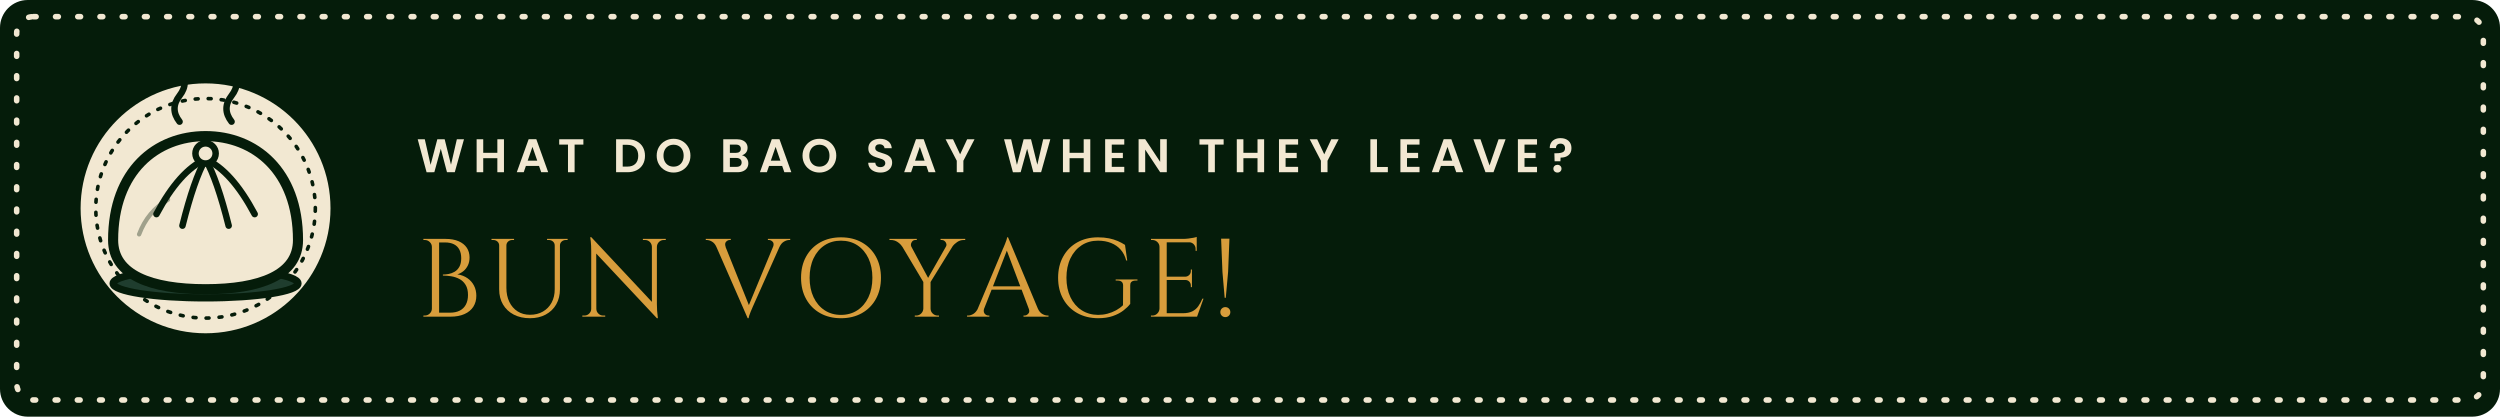
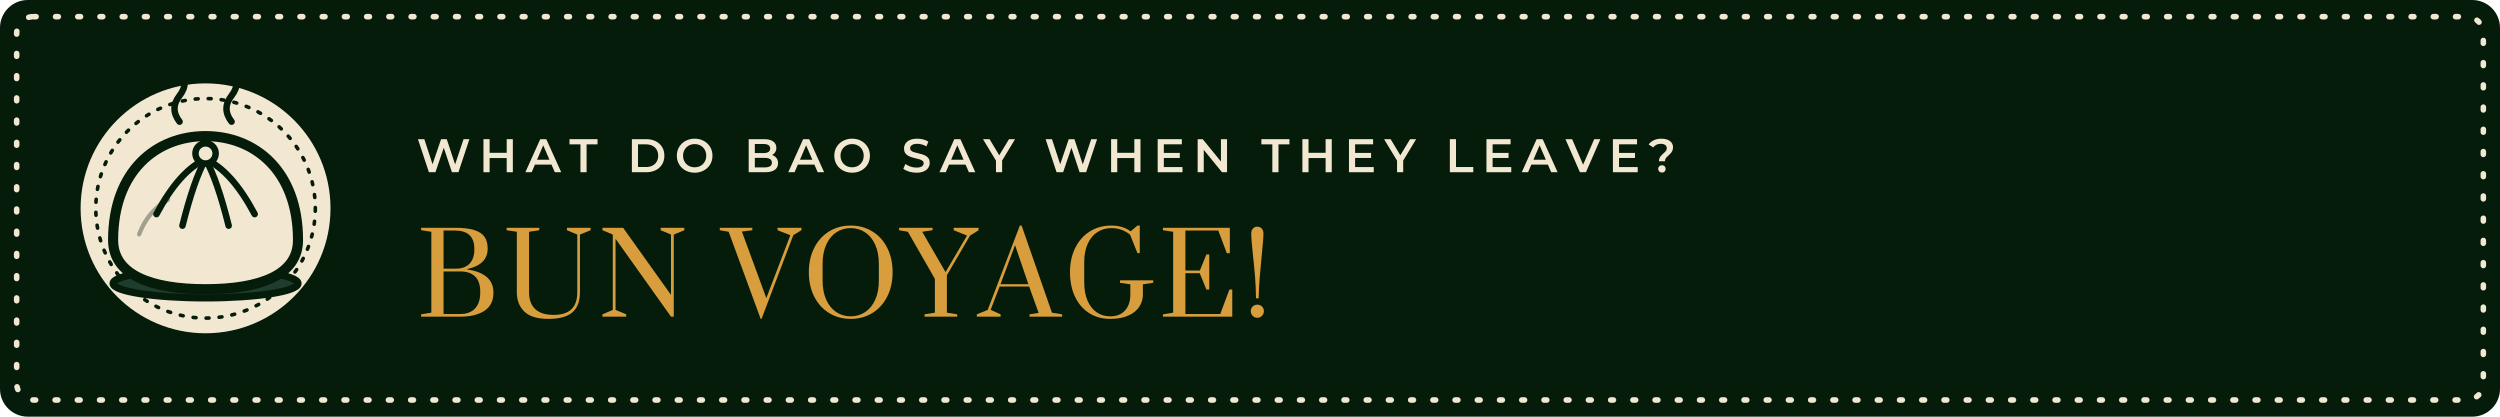
<svg xmlns="http://www.w3.org/2000/svg" viewBox="0 0 900 150">
  <rect width="900" height="150" rx="10" fill="#051C0A" />
  <rect x="6" y="6" width="888" height="138" rx="6" fill="none" stroke="#F2E8D2" stroke-width="2" stroke-dasharray="1 7" stroke-linecap="round" />
  <g transform="translate(22.00 23.00) scale(0.52)">
    <circle cx="100" cy="100" r="90" fill="#F2E8D2" stroke="#051C0A" stroke-width="7" stroke-linejoin="round" stroke-linecap="round" />
    <circle cx="100" cy="100" r="76" fill="none" stroke="#051C0A" stroke-width="2.5" stroke-dasharray="2 7" stroke-linecap="round" />
    <ellipse cx="100" cy="152" rx="64" ry="10" fill="#1F3D2E" stroke="#051C0A" stroke-width="5" stroke-linejoin="round" stroke-linecap="round" />
    <path d="M36,122 C36,74 66,50 100,50 C134,50 164,74 164,122 C164,146 138,156 100,156 C62,156 36,146 36,122 Z" fill="#F2E8D2" stroke="#051C0A" stroke-width="7" stroke-linejoin="round" stroke-linecap="round" />
    <path d="M100,66 Q82,74 66,104" fill="none" stroke="#051C0A" stroke-width="4.5" stroke-linejoin="round" stroke-linecap="round" />
    <path d="M100,66 Q92,80 84,112" fill="none" stroke="#051C0A" stroke-width="4.5" stroke-linejoin="round" stroke-linecap="round" />
    <path d="M100,66 Q108,80 116,112" fill="none" stroke="#051C0A" stroke-width="4.5" stroke-linejoin="round" stroke-linecap="round" />
    <path d="M100,66 Q118,74 134,104" fill="none" stroke="#051C0A" stroke-width="4.5" stroke-linejoin="round" stroke-linecap="round" />
    <circle cx="100" cy="62" r="7" fill="#F2E8D2" stroke="#051C0A" stroke-width="4.5" stroke-linejoin="round" stroke-linecap="round" />
    <path d="M54,118 q6,-16 20,-24" fill="none" stroke="#051C0A" stroke-width="3" stroke-linecap="round" opacity=".35" />
    <path d="M82,40 q-7,-9 0,-18 q7,-9 0,-18" fill="none" stroke="#051C0A" stroke-width="4.5" stroke-linejoin="round" stroke-linecap="round" />
    <path d="M118,40 q-7,-9 0,-18 q7,-9 0,-18" fill="none" stroke="#051C0A" stroke-width="4.5" stroke-linejoin="round" stroke-linecap="round" />
  </g>
  <g fill="#F2E8D2">
-     <path transform="translate(150 62) scale(0.017 -0.017)" d="M1002 698 807 0H642L511 497L374 0L210 -1L22 698H172L295 156L437 698H593L727 159L851 698Z" />
-     <path transform="translate(170.41 62) scale(0.017 -0.017)" d="M648 698V0H508V297H209V0H69V698H209V411H508V698Z" />
-     <path transform="translate(185.6 62) scale(0.017 -0.017)" d="M497 133H219L173 0H26L277 699H440L691 0H543ZM459 245 358 537 257 245Z" />
-     <path transform="translate(200.77 62) scale(0.017 -0.017)" d="M544 698V585H358V0H218V585H32V698Z" />
-     <path transform="translate(220.62 62) scale(0.017 -0.017)" d="M681 348Q681 243 635.5 164.5Q590 86 506.5 43Q423 0 313 0H69V698H313Q423 698 506.5 655Q590 612 635.5 532.5Q681 453 681 348ZM538 348Q538 457 478 518.5Q418 580 308 580H209V119H308Q418 119 478 179Q538 239 538 348Z" />
-     <path transform="translate(235.81 62) scale(0.017 -0.017)" d="M35 351Q35 453 83 534.5Q131 616 213 662Q295 708 393 708Q492 708 573.5 662Q655 616 702.5 534.5Q750 453 750 351Q750 248 702.5 166.5Q655 85 573 39Q491 -7 393 -7Q295 -7 213 39Q131 85 83 166.5Q35 248 35 351ZM606 351Q606 421 579 473.5Q552 526 504 554Q456 582 393 582Q330 582 281.5 554Q233 526 206 473.5Q179 421 179 351Q179 281 206 228Q233 175 281.5 146.5Q330 118 393 118Q456 118 504 146.5Q552 175 579 228Q606 281 606 351Z" />
-     <path transform="translate(259.2 62) scale(0.017 -0.017)" d="M600 189Q600 133 572.5 90.5Q545 48 493 24Q441 0 370 0H69V698H357Q428 698 479.5 675Q531 652 557.5 611Q584 570 584 518Q584 457 551.5 416Q519 375 465 358Q524 347 562 299Q600 251 600 189ZM209 410H337Q387 410 414 432.5Q441 455 441 497Q441 539 414 562Q387 585 337 585H209ZM458 206Q458 251 428 276.5Q398 302 347 302H209V114H350Q401 114 429.5 138Q458 162 458 206Z" />
-     <path transform="translate(273.13 62) scale(0.017 -0.017)" d="M497 133H219L173 0H26L277 699H440L691 0H543ZM459 245 358 537 257 245Z" />
-     <path transform="translate(288.31 62) scale(0.017 -0.017)" d="M35 351Q35 453 83 534.5Q131 616 213 662Q295 708 393 708Q492 708 573.5 662Q655 616 702.5 534.5Q750 453 750 351Q750 248 702.5 166.5Q655 85 573 39Q491 -7 393 -7Q295 -7 213 39Q131 85 83 166.5Q35 248 35 351ZM606 351Q606 421 579 473.5Q552 526 504 554Q456 582 393 582Q330 582 281.5 554Q233 526 206 473.5Q179 421 179 351Q179 281 206 228Q233 175 281.5 146.5Q330 118 393 118Q456 118 504 146.5Q552 175 579 228Q606 281 606 351Z" />
-     <path transform="translate(311.7 62) scale(0.017 -0.017)" d="M51 201H201Q204 158 231.5 133Q259 108 307 108Q356 108 384 131.5Q412 155 412 193Q412 224 393 244Q374 264 345.5 275.5Q317 287 267 301Q199 321 156.5 340.5Q114 360 83.5 399.5Q53 439 53 505Q53 567 84 613Q115 659 171 683.5Q227 708 299 708Q407 708 474.5 655.5Q542 603 549 509H395Q393 545 364.5 568.5Q336 592 289 592Q248 592 223.5 571Q199 550 199 510Q199 482 217.5 463.5Q236 445 263.5 433.5Q291 422 341 407Q409 387 452 367Q495 347 526 307Q557 267 557 202Q557 146 528 98Q499 50 443 21.5Q387 -7 310 -7Q237 -7 178.5 18Q120 43 86 90Q52 137 51 201Z" />
-     <path transform="translate(325.05 62) scale(0.017 -0.017)" d="M497 133H219L173 0H26L277 699H440L691 0H543ZM459 245 358 537 257 245Z" />
-     <path transform="translate(340.22 62) scale(0.017 -0.017)" d="M624 698 388 243V0H248V243L11 698H169L319 379L468 698Z" />
-     <path transform="translate(361.08 62) scale(0.017 -0.017)" d="M1002 698 807 0H642L511 497L374 0L210 -1L22 698H172L295 156L437 698H593L727 159L851 698Z" />
-     <path transform="translate(381.49 62) scale(0.017 -0.017)" d="M648 698V0H508V297H209V0H69V698H209V411H508V698Z" />
-     <path transform="translate(396.68 62) scale(0.017 -0.017)" d="M209 585V410H444V299H209V114H474V0H69V699H474V585Z" />
-     <path transform="translate(408.72 62) scale(0.017 -0.017)" d="M666 0H526L209 479V0H69V699H209L526 219V699H666Z" />
-     <path transform="translate(431.26 62) scale(0.017 -0.017)" d="M544 698V585H358V0H218V585H32V698Z" />
-     <path transform="translate(444.07 62) scale(0.017 -0.017)" d="M648 698V0H508V297H209V0H69V698H209V411H508V698Z" />
-     <path transform="translate(459.26 62) scale(0.017 -0.017)" d="M209 585V410H444V299H209V114H474V0H69V699H474V585Z" />
-     <path transform="translate(471.31 62) scale(0.017 -0.017)" d="M624 698 388 243V0H248V243L11 698H169L319 379L468 698Z" />
-     <path transform="translate(492.16 62) scale(0.017 -0.017)" d="M209 111H439V0H69V698H209Z" />
-     <path transform="translate(502.97 62) scale(0.017 -0.017)" d="M209 585V410H444V299H209V114H474V0H69V699H474V585Z" />
-     <path transform="translate(515.01 62) scale(0.017 -0.017)" d="M497 133H219L173 0H26L277 699H440L691 0H543ZM459 245 358 537 257 245Z" />
-     <path transform="translate(530.18 62) scale(0.017 -0.017)" d="M696 698 440 0H270L14 698H164L356 143L547 698Z" />
-     <path transform="translate(545.27 62) scale(0.017 -0.017)" d="M209 585V410H444V299H209V114H474V0H69V699H474V585Z" />
-     <path transform="translate(557.31 62) scale(0.017 -0.017)" d="M495 510Q495 412 432 360.5Q369 309 265 309L261 232H138L133 402H178Q265 402 312 425Q359 448 359 509Q359 553 333.5 579Q308 605 264 605Q218 605 192.5 580Q167 555 167 511H35Q34 572 61 620Q88 668 140.5 695Q193 722 264 722Q368 722 431.5 665.5Q495 609 495 510ZM112 75Q112 110 136.5 133.5Q161 157 199 157Q236 157 260 133.5Q284 110 284 75Q284 40 260 16.5Q236 -7 199 -7Q161 -7 136.5 16.5Q112 40 112 75Z" />
+     <path transform="translate(150 62) scale(0.017 -0.017)" d="M259 0 27 700H162L336 168L517 700H637L814 165L993 700H1117L885 0H747L574 518L398 0Z" />
+     <path transform="translate(172.45 62) scale(0.017 -0.017)" d="M586 0V300H224V0H94V700H224V411H586V700H716V0Z" />
+     <path transform="translate(189.22 62) scale(0.017 -0.017)" d="M-5 0 310 700H438L754 0H618L548 162H198L129 0ZM505 264 373 570 242 264Z" />
+     <path transform="translate(204.95 62) scale(0.017 -0.017)" d="M236 0V590H4V700H598V590H366V0Z" />
+     <path transform="translate(225.88 62) scale(0.017 -0.017)" d="M94 0V700H400Q514 700 600 656Q686 612 734 534Q782 456 782 350Q782 245 734 166.5Q686 88 600 44Q514 0 400 0ZM224 110H394Q472 110 530 140Q588 170 619.5 224Q651 278 651 350Q651 423 619.5 476.5Q588 530 530 560Q472 590 394 590H224Z" />
+     <path transform="translate(242.92 62) scale(0.017 -0.017)" d="M422 -10Q340 -10 271 17Q202 44 151 92.5Q100 141 72 206.5Q44 272 44 350Q44 428 72 493.5Q100 559 151 607.5Q202 656 271 683Q340 710 421 710Q503 710 571.5 683Q640 656 691 607.5Q742 559 770 493.5Q798 428 798 350Q798 272 770 206Q742 140 691 92Q640 44 571.5 17Q503 -10 422 -10ZM421 104Q474 104 519 122Q564 140 597 173.5Q630 207 648.5 251.5Q667 296 667 350Q667 404 648.5 448.5Q630 493 597 526.5Q564 560 519 578Q474 596 421 596Q368 596 323.5 578Q279 560 245.5 526.5Q212 493 193.5 448.5Q175 404 175 350Q175 297 193.5 252Q212 207 245 173.5Q278 140 323 122Q368 104 421 104Z" />
+     <path transform="translate(267.93 62) scale(0.017 -0.017)" d="M94 0V700H422Q548 700 614 650.5Q680 601 680 518Q680 462 654 423Q629 385 589 364Q602 360 614 355Q661 333 688.5 292Q716 251 716 190Q716 100 647 50Q578 0 442 0ZM224 102H434Q507 102 546 126Q585 150 585 203Q585 255 546 279.5Q507 304 434 304H224ZM224 405H408Q476 405 512.5 429Q549 453 549 501Q549 550 512.5 574Q476 598 408 598H224Z" />
+     <path transform="translate(283.86 62) scale(0.017 -0.017)" d="M-5 0 310 700H438L754 0H618L548 162H198L129 0ZM505 264 373 570 242 264Z" />
+     <path transform="translate(299.6 62) scale(0.017 -0.017)" d="M422 -10Q340 -10 271 17Q202 44 151 92.5Q100 141 72 206.5Q44 272 44 350Q44 428 72 493.5Q100 559 151 607.5Q202 656 271 683Q340 710 421 710Q503 710 571.5 683Q640 656 691 607.5Q742 559 770 493.5Q798 428 798 350Q798 272 770 206Q742 140 691 92Q640 44 571.5 17Q503 -10 422 -10ZM421 104Q474 104 519 122Q564 140 597 173.5Q630 207 648.5 251.5Q667 296 667 350Q667 404 648.5 448.5Q630 493 597 526.5Q564 560 519 578Q474 596 421 596Q368 596 323.5 578Q279 560 245.5 526.5Q212 493 193.5 448.5Q175 404 175 350Q175 297 193.5 252Q212 207 245 173.5Q278 140 323 122Q368 104 421 104Z" />
+     <path transform="translate(324.6 62) scale(0.017 -0.017)" d="M311 -10Q229 -10 154 13.5Q79 37 35 74L80 175Q122 142 184 120Q246 98 311 98Q366 98 400 110Q434 122 450 142.5Q466 163 466 189Q466 221 443 240.5Q420 260 383.5 271.5Q347 283 302.5 293Q258 303 213.5 316.5Q169 330 132.5 351.5Q96 373 73 409Q50 445 50 501Q50 558 80.5 605.5Q111 653 173.5 681.5Q236 710 332 710Q395 710 457 694Q519 678 565 648L524 547Q477 575 427 588.5Q377 602 331 602Q277 602 243.5 589Q210 576 194.5 555Q179 534 179 507Q179 475 201.5 455.5Q224 436 260.5 425Q297 414 342 403.5Q387 393 431.5 380Q476 367 512.5 346Q549 325 571.5 289Q594 253 594 198Q594 142 563.5 94.5Q533 47 470 18.5Q407 -10 311 -10Z" />
+     <path transform="translate(338.29 62) scale(0.017 -0.017)" d="M-5 0 310 700H438L754 0H618L548 162H198L129 0ZM505 264 373 570 242 264Z" />
+     <path transform="translate(354.03 62) scale(0.017 -0.017)" d="M266 0V245L-9 700H130L335 359L542 700H670L396 247V0Z" />
+     <path transform="translate(375.96 62) scale(0.017 -0.017)" d="M259 0 27 700H162L336 168L517 700H637L814 165L993 700H1117L885 0H747L574 518L398 0Z" />
+     <path transform="translate(398.4 62) scale(0.017 -0.017)" d="M586 0V300H224V0H94V700H224V411H586V700H716V0Z" />
+     <path transform="translate(415.17 62) scale(0.017 -0.017)" d="M94 0V700H605V591H224V409H562V302H224V109H619V0Z" />
+     <path transform="translate(429.56 62) scale(0.017 -0.017)" d="M94 0V700H201L587 226V700H716V0H609L223 474V0Z" />
+     <path transform="translate(454.03 62) scale(0.017 -0.017)" d="M236 0V590H4V700H598V590H366V0Z" />
+     <path transform="translate(467.26 62) scale(0.017 -0.017)" d="M586 0V300H224V0H94V700H224V411H586V700H716V0Z" />
+     <path transform="translate(484.03 62) scale(0.017 -0.017)" d="M94 0V700H605V591H224V409H562V302H224V109H619V0Z" />
+     <path transform="translate(498.42 62) scale(0.017 -0.017)" d="M266 0V245L-9 700H130L335 359L542 700H670L396 247V0Z" />
+     <path transform="translate(520.35 62) scale(0.017 -0.017)" d="M94 0V700H224V110H590V0Z" />
+     <path transform="translate(533.53 62) scale(0.017 -0.017)" d="M94 0V700H605V591H224V409H562V302H224V109H619V0Z" />
+     <path transform="translate(547.92 62) scale(0.017 -0.017)" d="M-5 0 310 700H438L754 0H618L548 162H198L129 0ZM505 264 373 570 242 264Z" />
+     <path transform="translate(563.65 62) scale(0.017 -0.017)" d="M301 0 -5 700H136L369 160L604 700H734L429 0Z" />
+     <path transform="translate(579.05 62) scale(0.017 -0.017)" d="M94 0V700H605V591H224V409H562V302H224V109H619V0Z" />
+     <path transform="translate(593.44 62) scale(0.017 -0.017)" d="M222 232Q222 269 234 297Q246 325 265 347Q284 369 305.5 388Q327 407 346 425Q365 443 377 463Q389 483 389 508Q389 550 355 576Q321 602 264 602Q209 602 168.5 582Q128 562 101 525L4 588Q46 645 114 677.5Q182 710 275 710Q348 710 403 688.5Q458 667 489 626.5Q520 586 520 528Q520 488 507.5 458Q495 428 475.5 405.5Q456 383 434 363.5Q412 344 392.5 325Q373 306 361 284Q349 262 349 232ZM286 -7Q251 -7 228.5 16Q206 39 206 71Q206 103 228.5 125.5Q251 148 286 148Q321 148 343 125.5Q365 103 365 71Q365 39 343 16Q321 -7 286 -7Z" />
  </g>
  <g fill="#D89D3C">
-     <path transform="translate(150 114) scale(0.04 -0.04)" d="M137 73V627Q137 653 118 671.5Q99 690 73 690H61L60 700H259Q329 700 377.5 679Q426 658 451 620.5Q476 583 476 533Q476 491 460 459.5Q444 428 419 408.5Q394 389 366 381Q419 373 457.5 346Q496 319 516.5 278.5Q537 238 537 188Q537 132 510 89.5Q483 47 430.5 23.5Q378 0 304 0H60L61 10H73Q99 10 118 28.5Q137 47 137 73ZM202 668V36H300Q352 36 388 54.5Q424 73 443 109Q462 145 462 195Q462 251 440.5 286Q419 321 385 339Q351 357 311.5 363.5Q272 370 236 370V379Q259 379 287 384Q315 389 341 404Q367 419 384 448.5Q401 478 401 526Q401 571 384.5 603Q368 635 335.5 651.5Q303 668 255 668Z" />
-     <path transform="translate(174.94 114) scale(0.04 -0.04)" d="M253 700V690H237Q215 690 199.5 676Q184 662 184 640V260Q184 188 210.5 133Q237 78 285 47.5Q333 17 396 17Q463 17 513 46Q563 75 591 126.5Q619 178 619 247V640Q619 662 603.5 676Q588 690 566 690H550V700H735V690H719Q697 690 681.5 676Q666 662 666 640V247Q666 169 632.5 110.5Q599 52 538 19Q477 -14 396 -14Q313 -14 250.5 18.5Q188 51 153.5 109.5Q119 168 119 246V640Q119 662 103.5 676Q88 690 66 690H50V700Z" />
-     <path transform="translate(207.84 114) scale(0.04 -0.04)" d="M126 715 671 133V629Q670 655 652.5 672.5Q635 690 609 690H590V700H796V690H778Q753 690 735 672.5Q717 655 716 629V114Q716 82 718 52.5Q720 23 723 5L725 -14H716L170 568L171 71Q171 46 189 28Q207 10 232 10H251V0H45V10H64Q89 10 107 28Q125 46 125 71V590Q125 641 121 678L116 715Z" />
-     <path transform="translate(254.48 114) scale(0.04 -0.04)" d="M367 -14 86 627Q71 661 46 675.5Q21 690 -2 690H-10V700H215V690H206Q187 690 172.5 674Q158 658 169 628H168L378 104L598 635Q605 660 592 674Q577 690 558 690H549V700H750V690H741Q719 690 694 675.5Q669 661 653 627L413 89L408 77Q402 64 394.5 46Q387 28 381.5 11Q376 -6 376 -14Z" />
-     <path transform="translate(285.58 114) scale(0.04 -0.04)" d="M429 714Q536 714 617 668.5Q698 623 743.5 541Q789 459 789 350Q789 241 743.5 159Q698 77 617 31.5Q536 -14 429 -14Q323 -14 242 31.5Q161 77 115.5 159Q70 241 70 350Q70 459 115.5 541Q161 623 242 668.5Q323 714 429 714ZM429 16Q514 16 577.5 58Q641 100 676.5 175Q712 250 712 350Q712 450 676.5 525Q641 600 577.5 642Q514 684 429 684Q345 684 281.5 642Q218 600 182.5 525Q147 450 147 350Q147 250 182.5 175Q218 100 281.5 58Q345 16 429 16Z" />
-     <path transform="translate(320.6 114) scale(0.04 -0.04)" d="M497 628Q506 642 502 656.5Q498 671 487 680.5Q476 690 462 690H450V700H672V690H658Q627 690 600 672Q573 654 557 631L360 312V73Q360 47 379 28.5Q398 10 424 10H436V0H218V10H231Q257 10 275.5 28.5Q294 47 295 73V312L105 631H104Q90 654 63 672Q36 690 4 690H-10V700H236V690H223Q201 690 190 670Q178 650 187 630L338 349L497 628Z" />
-     <path transform="translate(348.54 114) scale(0.04 -0.04)" d="M359 714 627 73Q642 39 667 24.5Q692 10 715 10H723V0H498V10H507Q526 10 541 27Q555 41 547 67L481 243H211L142 68Q138 51 142 39Q147 25 158.5 17.5Q170 10 182 10H191V0H-10V10H-1Q22 10 47 25Q68 38 84 66L313 611L319 624Q324 636 331.5 654Q339 672 344.5 689Q350 706 350 714ZM223 273H469L348 594Z" />
-     <path transform="translate(378.52 114) scale(0.04 -0.04)" d="M709 280V115Q686 85 647 55Q608 25 551.5 5.5Q495 -14 419 -14Q313 -13 232 32.5Q151 78 105.5 159.5Q60 241 60 350Q60 459 105.5 541Q151 623 232 668.5Q313 714 419 714Q474 714 518 705Q562 696 597.5 680.5Q633 665 662 646L682 505H673Q658 563 623.5 602.5Q589 642 537 663Q485 684 419 684Q335 684 271 642Q207 600 171 525Q135 450 135 350Q135 250 171 175Q207 100 271 58.5Q335 17 419 16Q463 16 503.5 26.5Q544 37 580 56.5Q616 76 644 103L645 280Q645 325 594 325H578V335H774V325H759Q729 325 717 310Q708 299 709 280Z" />
-     <path transform="translate(411.94 114) scale(0.04 -0.04)" d="M533 162 475 0H60V10H73Q99 10 117.5 28.5Q136 47 137 73V627Q137 653 118 671.5Q99 690 73 690H61L60 700H350Q372 700 396.5 703Q421 706 442 710Q463 714 472 718V592H462V610Q462 634 445 652Q431 666 412 669H202V360H371Q391 361 405 375.5Q419 390 419 410V424H429V266H419V281Q419 301 405 315.5Q391 330 371 330H202V31H345Q398 31 431.5 47.5Q465 64 486 94Q507 124 523 162Z" />
-     <path transform="translate(436.52 114) scale(0.04 -0.04)" d="M115 -4Q96 -4 83 9Q70 22 70 41Q70 60 83 73Q96 86 115 86Q134 86 147 73Q160 60 160 41Q160 22 147 9Q134 -4 115 -4ZM119 170H109L89 403L77 702H152L140 403Z" />
+     <path transform="translate(150 114) scale(0.04 -0.04)" d="M40 21 132 36V764L40 778V800H345Q453 800 517 780Q581 760 610 719.5Q639 679 639 613Q639 469 457 429V424Q568 409 629.5 358Q691 307 691 216Q691 106 610.5 53Q530 0 393 0H40ZM353 432Q433 432 476 477Q519 522 519 605V611Q519 775 345 775H242V432ZM393 24Q478 24 525 73.5Q572 123 572 215V226Q572 317 525.5 362Q479 407 393 407H242V24Z" />
+     <path transform="translate(181.3 114) scale(0.04 -0.04)" d="M119 219V764L27 778V800H321V778L229 764V219Q229 121 284 68.5Q339 16 451 16Q663 16 663 219V739L570 778V800H783V778L687 739V219Q687 99 620 39.5Q553 -20 402 -20Q255 -20 187 45.5Q119 111 119 219Z" />
+     <path transform="translate(215.16 114) scale(0.04 -0.04)" d="M43 0V21L136 61V739L43 778V800H229L660 196V739L567 778V800H780V778L685 739V0H660L161 701V61L257 21V0Z" />
+     <path transform="translate(260.28 114) scale(0.04 -0.04)" d="M339 -20 51 764 -29 778V800H264V778L170 766L390 167L606 733L491 778V800H706V778L633 734L347 -20Z" />
+     <path transform="translate(289.02 114) scale(0.04 -0.04)" d="M54 400Q54 523 102 618.5Q150 714 236 767Q322 820 431 820Q540 820 626 767Q712 714 760 618.5Q808 523 808 400Q808 277 760 181.5Q712 86 626 33Q540 -20 431 -20Q322 -20 236 33Q150 86 102 181.5Q54 277 54 400ZM684 323V477Q684 576 651 648.5Q618 721 560.5 759Q503 797 431 797Q358 797 301 759Q244 721 211 648.5Q178 576 178 477V323Q178 224 211 151.5Q244 79 301 41Q358 3 431 3Q503 3 560.5 41Q618 79 651 151.5Q684 224 684 323Z" />
+     <path transform="translate(325 114) scale(0.04 -0.04)" d="M196 0V21L289 36V340L46 764L-33 778V800H268V778L175 764L385 401L578 730L458 778V800H682V778L605 729L397 373V36L490 21V0Z" />
+     <path transform="translate(352.78 114) scale(0.04 -0.04)" d="M-28 0V21L70 61L359 820H375L648 36L740 21V0H446V21L528 34L443 271H177L96 61L186 21V0ZM185 292H436L316 644Z" />
+     <path transform="translate(383.04 114) scale(0.04 -0.04)" d="M54 400Q54 524 101 619Q148 714 232.5 767Q317 820 426 820Q529 820 600 768L661 820H682V572H661L595 737Q523 797 426 797Q356 797 300.5 761Q245 725 213.5 656Q182 587 182 492V309Q182 214 211.5 145Q241 76 293.5 39.5Q346 3 416 3Q502 3 549.5 56Q597 109 597 198V291L504 305V327H803V305L710 291V198Q710 141 679 91.5Q648 42 582 11Q516 -20 416 -20Q307 -20 225 33Q143 86 98.5 181Q54 276 54 400Z" />
+     <path transform="translate(417.06 114) scale(0.04 -0.04)" d="M40 0V21L132 36V764L40 778V800H642V571H615L538 775H242V415H372L431 560H457V244H431L371 391H242V24H556L638 244H664V0Z" />
+     <path transform="translate(447.4 114) scale(0.04 -0.04)" d="M91 559Q85 616 80.5 668Q76 720 76 752Q76 775 91 792.5Q106 810 131 810Q156 810 171 792.5Q186 775 186 752Q186 720 181.5 667Q177 614 171 556Q159 435 152 348.5Q145 262 143 165H119Q118 265 110.5 358Q103 451 91 559ZM72 50Q72 75 89 91.5Q106 108 131 108Q156 108 173 91.5Q190 75 190 50Q190 25 173 7.5Q156 -10 131 -10Q106 -10 89 7.5Q72 25 72 50Z" />
  </g>
</svg>
